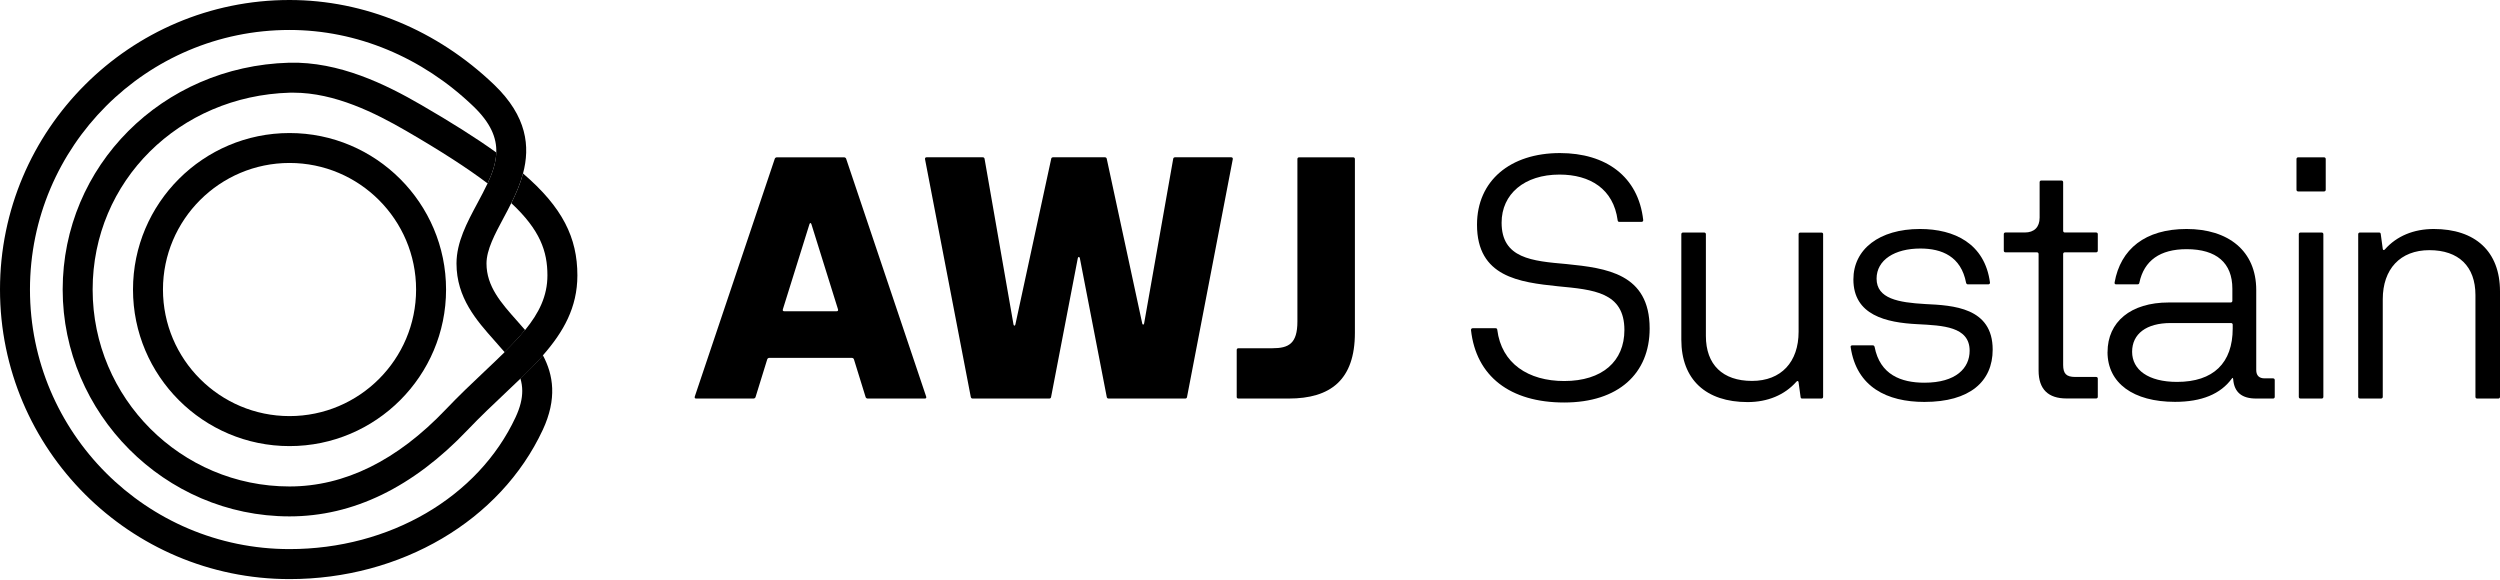
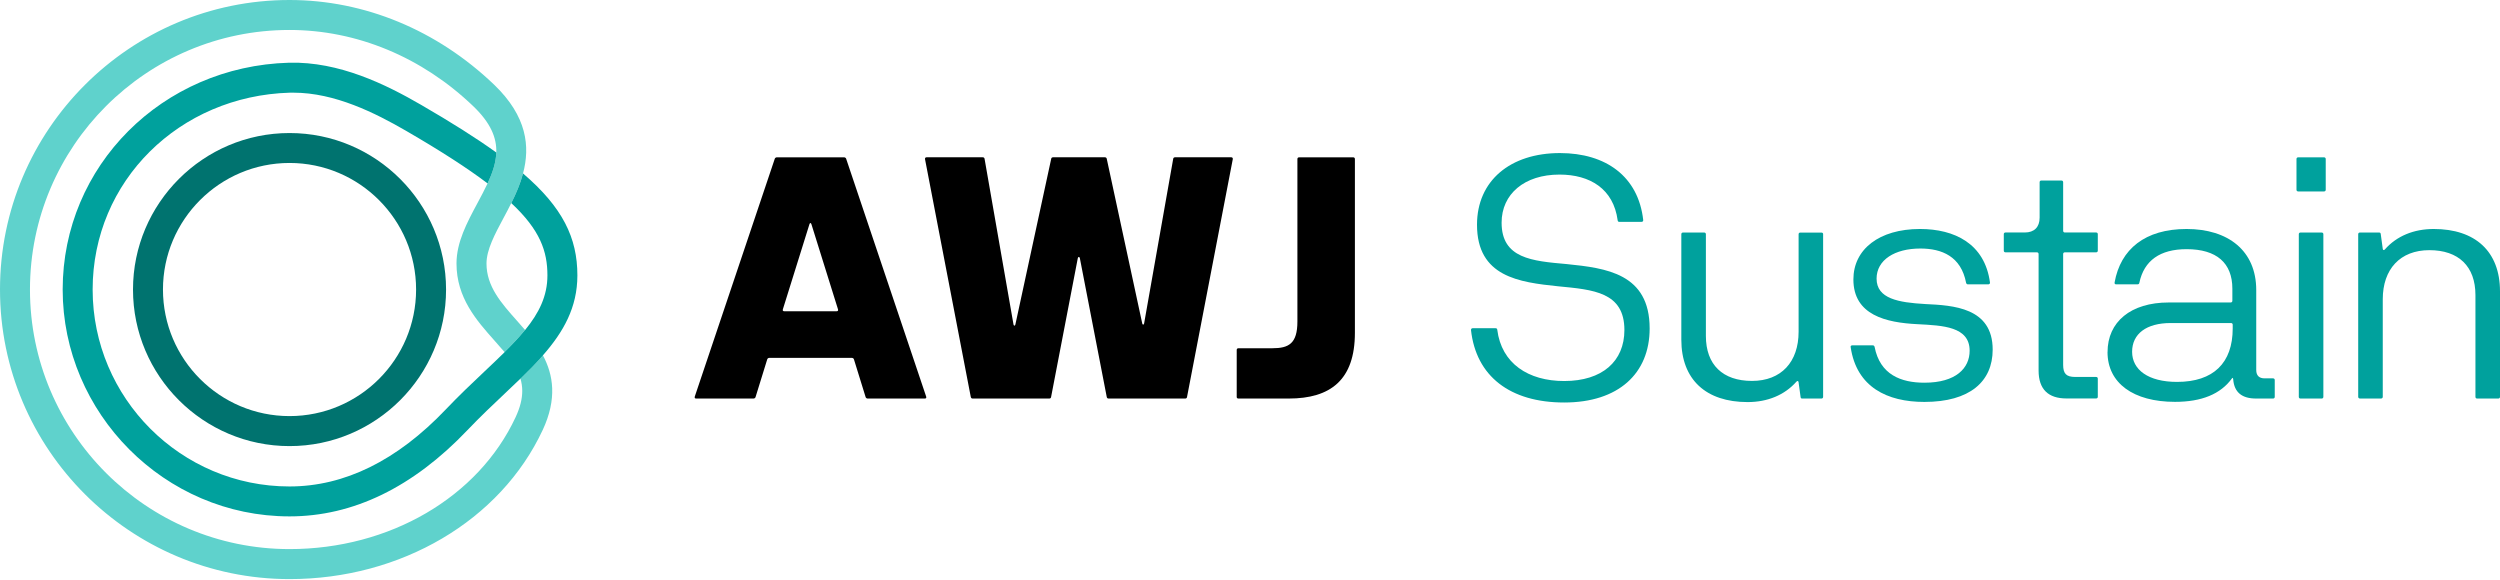
<svg xmlns="http://www.w3.org/2000/svg" id="Layer_2" data-name="Layer 2" viewBox="0 0 656.58 152.08">
  <defs>
-     
+     <style>
+       .cls-1 { fill: #00a19d; }
+       .cls-2 { fill: #5fd2cc; }
+       .cls-3 { fill: #00736f; }
+     </style>
  </defs>
  <g id="Layer_1-2" data-name="Layer 1">
    <g>
      <g>
        <path d="M182.46,104.18l21.03-62.51c.09-.22.31-.35.53-.35h17.67c.22,0,.44.13.53.35l21.03,62.51c.09.31-.04.49-.35.49h-15.02c-.22,0-.44-.13-.53-.35l-3.09-9.98c-.09-.22-.31-.35-.53-.35h-21.69c-.22,0-.44.13-.53.35l-3.09,9.98c-.09.22-.31.35-.53.35h-15.07c-.31,0-.44-.18-.35-.49ZM205.96,81.74h13.78c.31,0,.44-.18.35-.49l-6.98-22.35c-.13-.44-.4-.44-.53,0l-6.98,22.35c-.09.31.04.49.35.49Z" />
        <path d="M254.96,104.27l-12.02-62.47c-.04-.27.09-.49.4-.49h14.75c.27,0,.44.13.49.4l7.6,43.52c.09.4.4.4.49,0l9.41-43.52c.04-.27.22-.4.49-.4h13.61c.26,0,.44.13.49.4l9.32,43.25c.09.4.4.4.49,0l7.64-43.25c.04-.27.22-.4.49-.4h14.76c.31,0,.44.22.4.49l-12.02,62.47c-.04.27-.22.4-.49.4h-20.1c-.26,0-.44-.13-.49-.4l-7.07-36.49c-.09-.4-.44-.4-.53,0l-7.02,36.49c-.04.27-.22.4-.49.4h-20.1c-.26,0-.44-.13-.49-.4Z" />
        <path d="M324.8,104.23v-12.33c0-.27.18-.44.44-.44h8.92c4.28,0,6.58-1.19,6.58-7.02v-42.68c0-.27.18-.44.44-.44h14.22c.27,0,.44.18.44.44v45.64c0,12.41-6.45,17.27-17.36,17.27h-13.25c-.27,0-.44-.18-.44-.44Z" />
        <path class="cls-1" d="M386.34,86.69c-.04-.31.18-.49.44-.49h6.01c.26,0,.4.13.44.4,1.11,8.88,8.17,13.47,17.58,13.47,10.03,0,15.81-5.21,15.81-13.39,0-9.98-8.17-10.6-17.41-11.49-10.21-1.06-21.3-2.47-21.3-16.17,0-11.57,8.75-18.82,21.78-18.82,12.06,0,20.59,6.14,21.87,17.58.04.31-.18.49-.44.49h-5.83c-.27,0-.4-.13-.44-.4-1.1-8.26-7.25-12.02-15.28-12.02-9.23,0-15.2,5.12-15.2,12.63,0,9.41,8,10.07,17.05,10.87,10.43,1.06,21.83,2.47,21.83,16.92,0,11.84-8.22,19.44-22.44,19.44s-23.15-6.89-24.48-19.04Z" />
        <path class="cls-1" d="M478.81,61.51v42.72c0,.27-.18.44-.44.44h-5.04c-.27,0-.4-.09-.44-.4l-.53-3.89c-.04-.35-.31-.44-.57-.13-3.09,3.49-7.56,5.35-12.81,5.35-10.91,0-17.41-5.88-17.41-16.39v-27.7c0-.27.18-.44.44-.44h5.57c.26,0,.44.18.44.44v26.73c0,7.55,4.42,11.8,12.11,11.8s12.24-4.99,12.24-12.9v-25.62c0-.27.18-.44.44-.44h5.57c.27,0,.44.18.44.44Z" />
        <path class="cls-1" d="M486.05,91.19c-.09-.31.13-.49.4-.49h5.39c.27,0,.4.13.49.4,1.41,7.33,6.98,9.41,13.08,9.41,8.31,0,11.88-3.84,11.88-8.39,0-6.36-7.02-6.63-13.7-6.98-8.26-.4-16.83-2.39-16.83-11.75,0-7.91,6.76-13.25,17.49-13.25,9.06,0,17.01,3.84,18.38,14.05.04.31-.18.49-.44.49h-5.34c-.27,0-.4-.13-.49-.4-1.32-6.94-6.36-9.01-12.02-9.01-6.67,0-11.49,2.96-11.49,7.91,0,5.26,5.74,6.27,12.77,6.67,7.29.35,17.72.88,17.72,11.97,0,8.39-6.01,13.74-17.94,13.74-9.76,0-17.8-3.89-19.35-14.36Z" />
        <path class="cls-1" d="M535.4,97.33v-30.62c0-.27-.18-.44-.44-.44h-8.26c-.27,0-.44-.18-.44-.44v-4.33c0-.27.18-.44.44-.44h5.08c2.47,0,3.89-1.41,3.89-3.89v-9.32c0-.27.18-.44.44-.44h5.3c.26,0,.44.18.44.44v12.77c0,.27.18.44.44.44h8.22c.27,0,.44.18.44.44v4.33c0,.27-.18.44-.44.44h-8.22c-.27,0-.44.18-.44.44v29.11c0,2.34.84,3.18,3.18,3.18h5.48c.27,0,.44.18.44.44v4.77c0,.27-.18.44-.44.44h-7.78c-4.77,0-7.33-2.39-7.33-7.33Z" />
        <path class="cls-1" d="M553.51,92.47c0-7.91,6.05-13.03,16.08-13.03h16.26c.27,0,.44-.18.44-.44v-3.18c0-6.76-4.15-10.38-12.02-10.38-6.94,0-11.18,2.96-12.41,8.84-.04.27-.22.4-.49.4h-5.61c-.31,0-.44-.18-.4-.49,1.55-8.75,8-14.05,18.91-14.05s18.29,5.7,18.29,16.04v20.98c0,1.46.75,2.21,2.21,2.21h2.21c.27,0,.44.18.44.44v4.42c0,.27-.18.44-.44.44h-4.46c-3.67,0-5.74-1.59-6.01-5.04-.04-.4-.18-.49-.31-.27-3,4.15-8,6.18-14.98,6.18-10.91,0-17.72-4.9-17.72-13.08ZM586.38,86.25v-.97c0-.27-.18-.44-.44-.44h-15.86c-6.36,0-10.12,2.83-10.12,7.55s4.24,7.91,11.8,7.91c9.54,0,14.62-4.95,14.62-14.05Z" />
        <path class="cls-1" d="M603.13,49.84v-8.08c0-.27.18-.44.44-.44h6.8c.26,0,.44.18.44.44v8.08c0,.27-.18.44-.44.44h-6.8c-.26,0-.44-.18-.44-.44ZM603.74,104.23v-42.72c0-.27.18-.44.44-.44h5.57c.27,0,.44.18.44.44v42.72c0,.27-.18.44-.44.44h-5.57c-.27,0-.44-.18-.44-.44Z" />
        <path class="cls-1" d="M619.34,104.23v-42.72c0-.27.18-.44.44-.44h5.04c.26,0,.4.09.44.4l.53,3.89c.04.35.31.44.57.13,3.09-3.49,7.55-5.35,12.81-5.35,10.91,0,17.41,5.88,17.41,16.39v27.7c0,.27-.18.44-.44.44h-5.57c-.27,0-.44-.18-.44-.44v-26.73c0-7.55-4.42-11.8-12.1-11.8s-12.24,4.99-12.24,12.9v25.62c0,.27-.18.44-.44.44h-5.57c-.26,0-.44-.18-.44-.44Z" />
      </g>
      <g>
        <path class="cls-3" d="M76.04,117.16c-22.67,0-41.11-18.44-41.11-41.11s18.44-41.11,41.11-41.11,41.11,18.44,41.11,41.11-18.44,41.11-41.11,41.11ZM76.04,42.8c-18.33,0-33.24,14.91-33.24,33.24s14.91,33.24,33.24,33.24,33.24-14.91,33.24-33.24-14.91-33.24-33.24-33.24Z" />
        <path class="cls-2" d="M137.9,86.68c-1.55,1.9-3.36,3.82-5.38,5.81,1.91,2.31,3.43,4.49,4.16,6.94,2.11-2.04,4.11-4.06,5.91-6.12-1.3-2.44-2.98-4.62-4.69-6.63Z" />
        <path class="cls-2" d="M142.53,112.93c-5.55,11.89-14.85,21.69-26.43,28.5-11.58,6.82-25.43,10.66-40.07,10.66C34.11,152.08,0,117.97,0,76.04S34.11,0,76.03,0c19.68,0,38.75,7.9,53.71,22.21,8.74,8.37,9.49,16.33,7.63,23.32-.73,2.76-1.87,5.38-3.09,7.8-.65,1.33-1.33,2.6-1.98,3.81-2.33,4.35-4.53,8.44-4.53,12.06,0,6.04,3.87,10.39,7.97,15,.71.8,1.44,1.62,2.16,2.47-1.55,1.9-3.36,3.82-5.38,5.81-.83-.98-1.72-2-2.67-3.05-4.67-5.25-9.96-11.2-9.96-20.23,0-5.6,2.78-10.77,5.46-15.77.98-1.83,1.91-3.57,2.71-5.27,1.29-2.77,2.2-5.43,2.28-8.12.13-3.84-1.46-7.75-6.04-12.14-13.48-12.92-30.63-20.03-48.27-20.03C38.45,7.87,7.87,38.45,7.87,76.04s30.57,68.17,68.16,68.17c26.26,0,49.56-13.59,59.37-34.61,1.23-2.63,1.76-4.89,1.76-6.92,0-1.14-.17-2.22-.48-3.24,2.11-2.04,4.11-4.06,5.91-6.12,2.72,5.12,3.78,11.38-.06,19.62Z" />
        <path class="cls-1" d="M137.37,45.54c-.73,2.76-1.87,5.38-3.09,7.8,7.6,7.09,9.49,12.7,9.49,18.98,0,5.43-2.21,9.89-5.87,14.37-1.55,1.9-3.36,3.82-5.38,5.81-1.64,1.62-3.41,3.29-5.28,5.06-3.27,3.09-6.64,6.27-10.16,9.97-12.78,13.42-26.6,20.23-41.05,20.23-28.51,0-51.7-23.2-51.7-51.71s22.76-50.88,51.82-51.71c.31,0,.61,0,.93,0,10.86,0,21.47,5.33,29.57,10.02,9.16,5.31,16.13,9.82,21.41,13.81,1.29-2.77,2.2-5.43,2.28-8.12-5.34-3.84-11.87-7.95-19.74-12.51-9.23-5.35-21.52-11.42-34.68-11.07-33.34.94-59.46,27.12-59.46,59.57s26.72,59.58,59.57,59.58c8.34,0,16.45-1.9,24.26-5.69,7.81-3.79,15.32-9.45,22.49-16.98,3.38-3.54,6.68-6.66,9.87-9.67,1.38-1.3,2.72-2.57,4.03-3.84,2.11-2.04,4.11-4.06,5.91-6.12,5.37-6.12,9.05-12.57,9.05-20.99,0-9.89-3.87-17.85-14.28-26.78Z" />
      </g>
    </g>
  </g>
</svg>
